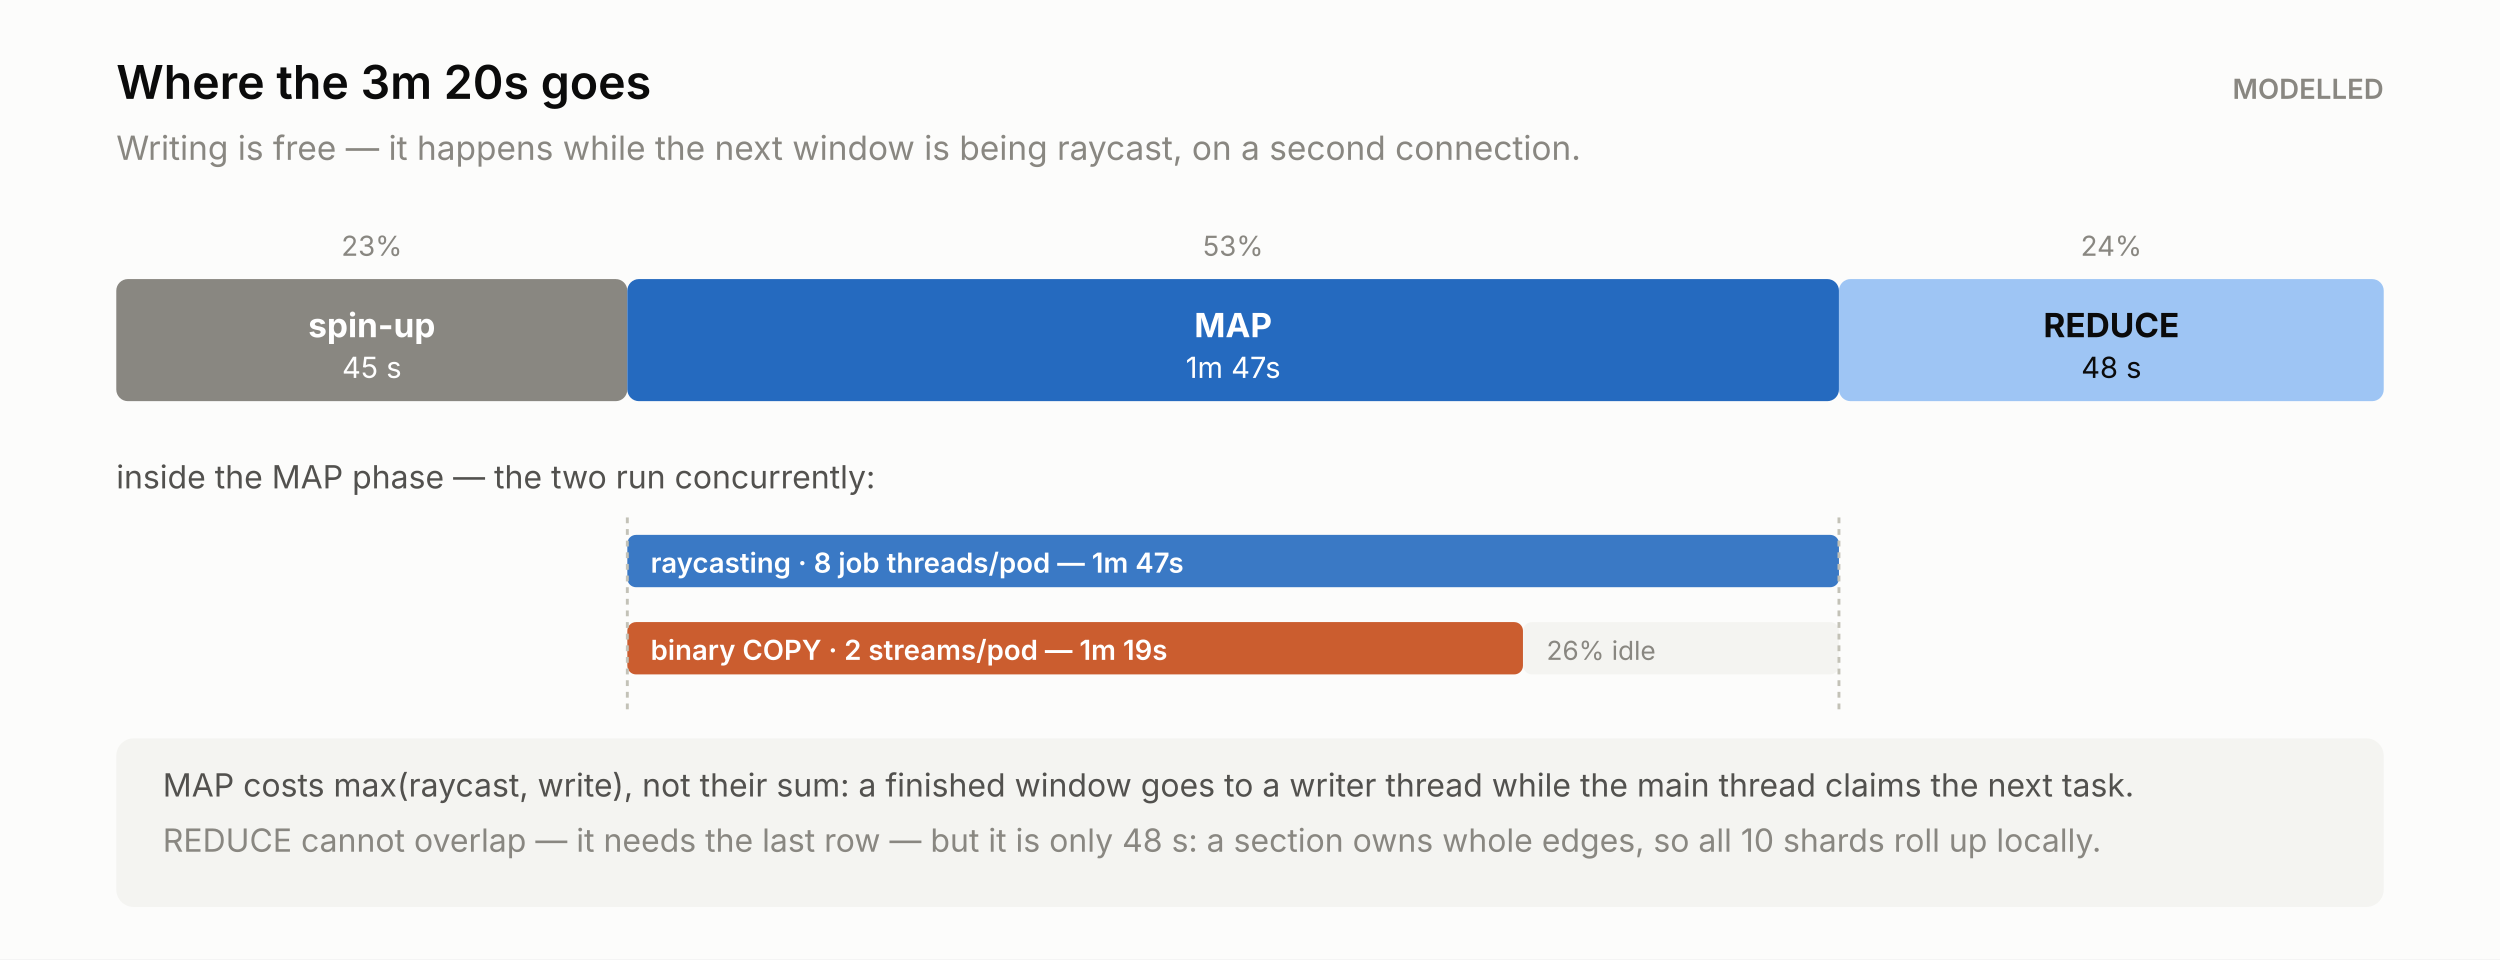
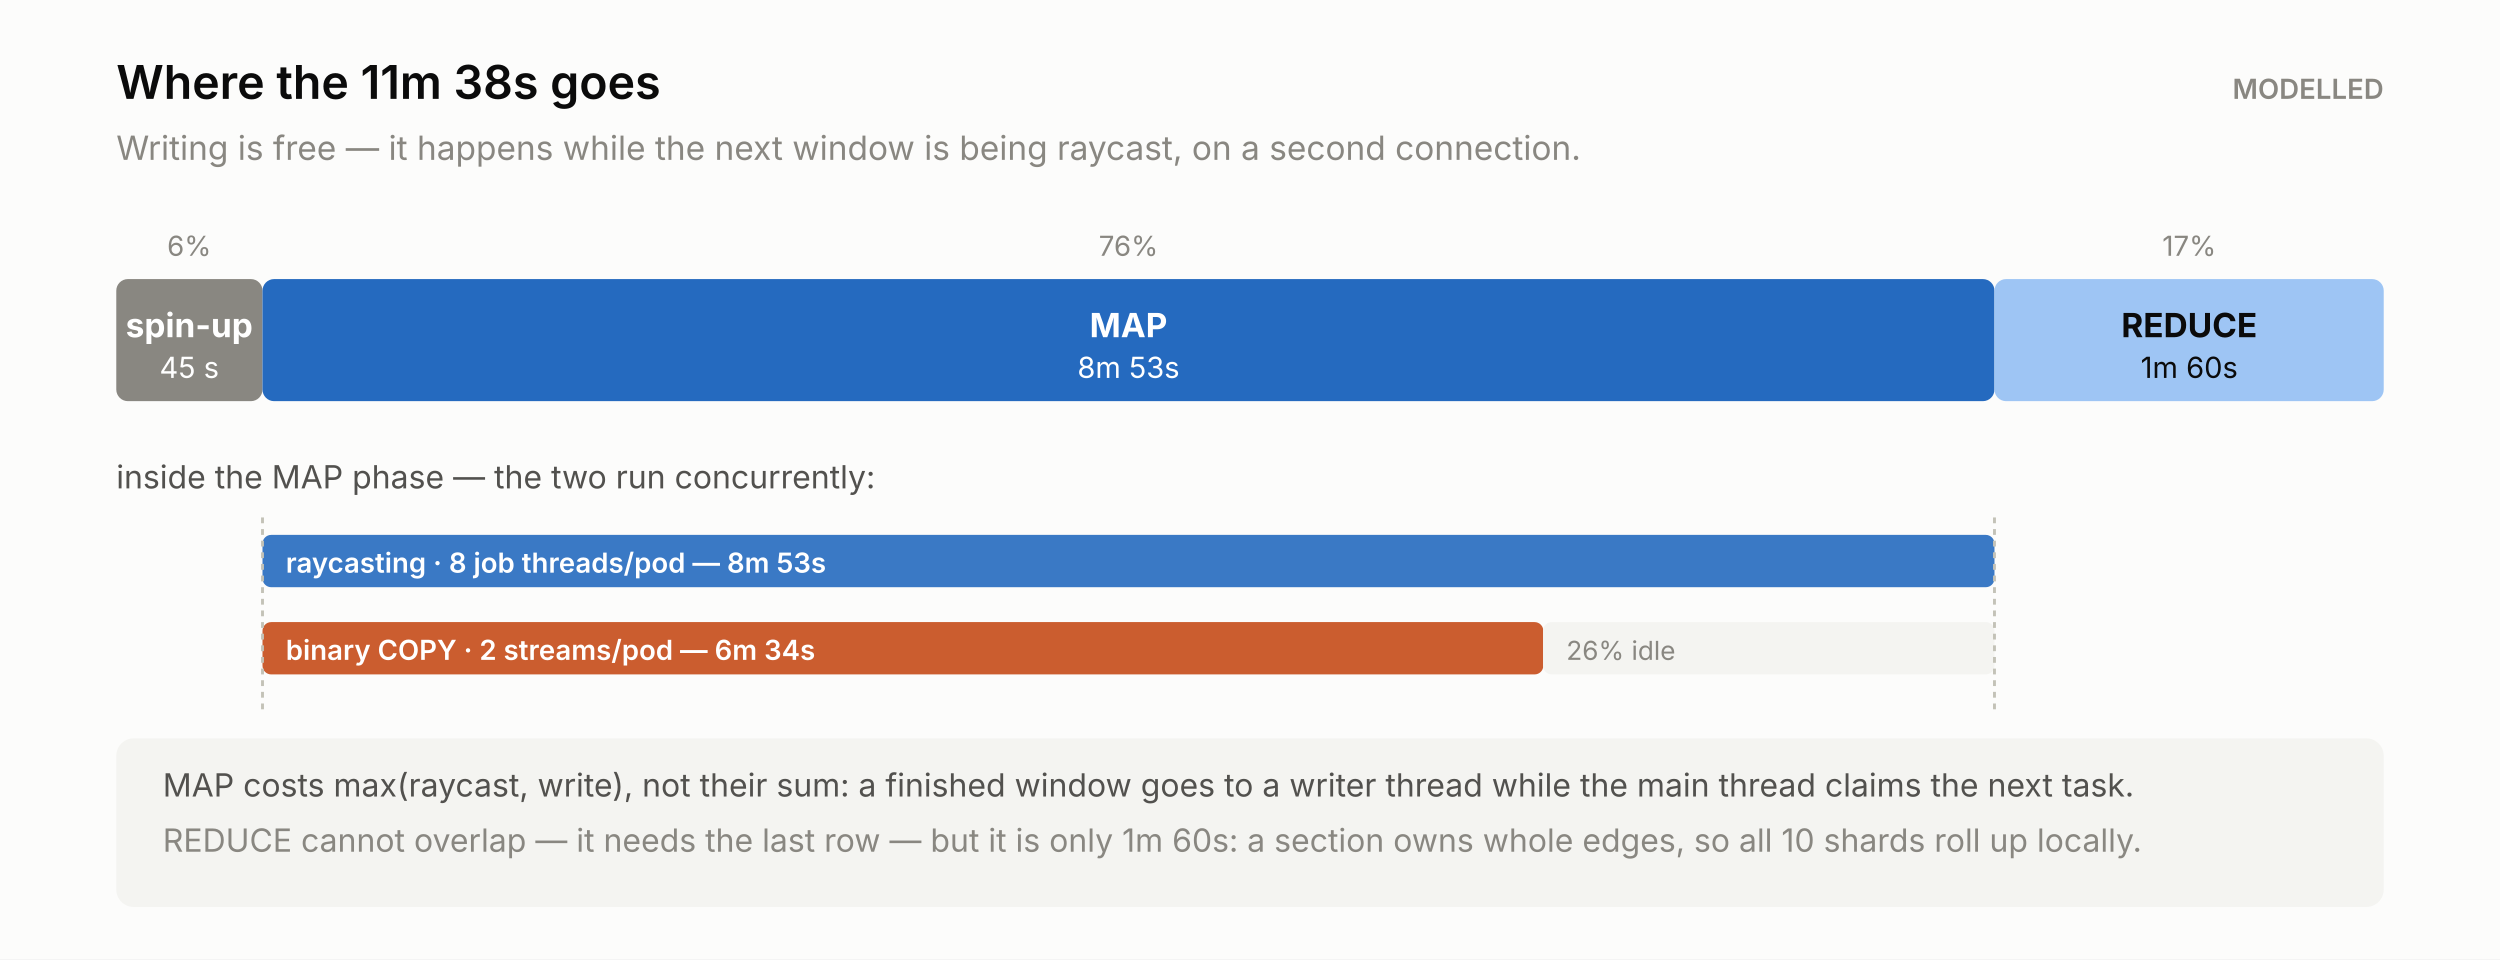
- <svg xmlns="http://www.w3.org/2000/svg" width="860" height="330" viewBox="0 0 860 330" role="img" aria-label="Breakdown of the 3m 20s run: 45 s fleet spin-up, 1m 47s map phase in which writing overlaps raycasting entirely, and 48 s of reduce across ten shards in parallel.">
+ <svg xmlns="http://www.w3.org/2000/svg" width="860" height="330" viewBox="0 0 860 330" role="img" aria-label="Breakdown of the 11m 38s run: 45 s fleet spin-up, 8m 53s map phase in which writing overlaps raycasting entirely, and 1m 60s of reduce across ten shards in parallel.">
  <rect width="860" height="330" fill="#fcfcfb" />
-   <text x="40.0" y="34.0" font-family="system-ui,-apple-system,'Segoe UI',sans-serif" font-size="16" font-weight="600" fill="#0b0b0b" text-anchor="start" style="font-variant-numeric:tabular-nums">Where the 3m 20s goes</text>
+   <text x="40.0" y="34.0" font-family="system-ui,-apple-system,'Segoe UI',sans-serif" font-size="16" font-weight="600" fill="#0b0b0b" text-anchor="start" style="font-variant-numeric:tabular-nums">Where the 11m 38s goes</text>
  <text x="40.0" y="55.0" font-family="system-ui,-apple-system,'Segoe UI',sans-serif" font-size="11.5" font-weight="400" fill="#898781" text-anchor="start" style="font-variant-numeric:tabular-nums">Writing is free — it happens while the next window is being raycast, on a second connection.</text>
  <text x="820.0" y="34.0" font-family="system-ui,-apple-system,'Segoe UI',sans-serif" font-size="9.5" font-weight="600" fill="#898781" text-anchor="end" style="font-variant-numeric:tabular-nums">MODELLED</text>
-   <rect x="40.0" y="96.0" width="175.8" height="42.0" rx="4" fill="#898781" />
-   <text x="127.9" y="116.0" font-family="system-ui,-apple-system,'Segoe UI',sans-serif" font-size="11.5" font-weight="700" fill="#ffffff" text-anchor="middle" style="font-variant-numeric:tabular-nums">spin-up</text>
-   <text x="127.9" y="130.0" font-family="system-ui,-apple-system,'Segoe UI',sans-serif" font-size="10" font-weight="400" fill="#ffffff" text-anchor="middle" style="font-variant-numeric:tabular-nums">45 s</text>
-   <text x="127.9" y="88.0" font-family="system-ui,-apple-system,'Segoe UI',sans-serif" font-size="9.5" font-weight="400" fill="#898781" text-anchor="middle" style="font-variant-numeric:tabular-nums">23%</text>
-   <rect x="215.8" y="96.0" width="416.8" height="42.0" rx="4" fill="#256abf" />
-   <text x="424.2" y="116.0" font-family="system-ui,-apple-system,'Segoe UI',sans-serif" font-size="11.5" font-weight="700" fill="#ffffff" text-anchor="middle" style="font-variant-numeric:tabular-nums">MAP</text>
-   <text x="424.2" y="130.0" font-family="system-ui,-apple-system,'Segoe UI',sans-serif" font-size="10" font-weight="400" fill="#ffffff" text-anchor="middle" style="font-variant-numeric:tabular-nums">1m 47s</text>
-   <text x="424.2" y="88.0" font-family="system-ui,-apple-system,'Segoe UI',sans-serif" font-size="9.5" font-weight="400" fill="#898781" text-anchor="middle" style="font-variant-numeric:tabular-nums">53%</text>
-   <rect x="632.6" y="96.0" width="187.4" height="42.0" rx="4" fill="#9ec5f4" />
-   <text x="726.3" y="116.0" font-family="system-ui,-apple-system,'Segoe UI',sans-serif" font-size="11.5" font-weight="700" fill="#0b0b0b" text-anchor="middle" style="font-variant-numeric:tabular-nums">REDUCE</text>
-   <text x="726.3" y="130.0" font-family="system-ui,-apple-system,'Segoe UI',sans-serif" font-size="10" font-weight="400" fill="#0b0b0b" text-anchor="middle" style="font-variant-numeric:tabular-nums">48 s</text>
-   <text x="726.3" y="88.0" font-family="system-ui,-apple-system,'Segoe UI',sans-serif" font-size="9.5" font-weight="400" fill="#898781" text-anchor="middle" style="font-variant-numeric:tabular-nums">24%</text>
+   <rect x="40.0" y="96.0" width="50.3" height="42.0" rx="4" fill="#898781" />
+   <text x="65.1" y="116.0" font-family="system-ui,-apple-system,'Segoe UI',sans-serif" font-size="11.5" font-weight="700" fill="#ffffff" text-anchor="middle" style="font-variant-numeric:tabular-nums">spin-up</text>
+   <text x="65.1" y="130.0" font-family="system-ui,-apple-system,'Segoe UI',sans-serif" font-size="10" font-weight="400" fill="#ffffff" text-anchor="middle" style="font-variant-numeric:tabular-nums">45 s</text>
+   <text x="65.1" y="88.0" font-family="system-ui,-apple-system,'Segoe UI',sans-serif" font-size="9.5" font-weight="400" fill="#898781" text-anchor="middle" style="font-variant-numeric:tabular-nums">6%</text>
+   <rect x="90.3" y="96.0" width="595.8" height="42.0" rx="4" fill="#256abf" />
+   <text x="388.2" y="116.0" font-family="system-ui,-apple-system,'Segoe UI',sans-serif" font-size="11.5" font-weight="700" fill="#ffffff" text-anchor="middle" style="font-variant-numeric:tabular-nums">MAP</text>
+   <text x="388.2" y="130.0" font-family="system-ui,-apple-system,'Segoe UI',sans-serif" font-size="10" font-weight="400" fill="#ffffff" text-anchor="middle" style="font-variant-numeric:tabular-nums">8m 53s</text>
+   <text x="388.2" y="88.0" font-family="system-ui,-apple-system,'Segoe UI',sans-serif" font-size="9.5" font-weight="400" fill="#898781" text-anchor="middle" style="font-variant-numeric:tabular-nums">76%</text>
+   <rect x="686.1" y="96.0" width="133.9" height="42.0" rx="4" fill="#9ec5f4" />
+   <text x="753.1" y="116.0" font-family="system-ui,-apple-system,'Segoe UI',sans-serif" font-size="11.5" font-weight="700" fill="#0b0b0b" text-anchor="middle" style="font-variant-numeric:tabular-nums">REDUCE</text>
+   <text x="753.1" y="130.0" font-family="system-ui,-apple-system,'Segoe UI',sans-serif" font-size="10" font-weight="400" fill="#0b0b0b" text-anchor="middle" style="font-variant-numeric:tabular-nums">1m 60s</text>
+   <text x="753.1" y="88.0" font-family="system-ui,-apple-system,'Segoe UI',sans-serif" font-size="9.5" font-weight="400" fill="#898781" text-anchor="middle" style="font-variant-numeric:tabular-nums">17%</text>
  <text x="40.0" y="168.0" font-family="system-ui,-apple-system,'Segoe UI',sans-serif" font-size="11" font-weight="400" fill="#52514e" text-anchor="start" style="font-variant-numeric:tabular-nums">inside the MAP phase — the two run concurrently:</text>
-   <rect x="215.8" y="184.0" width="416.8" height="18.0" rx="3" fill="#256abf" opacity="0.9" />
-   <text x="223.8" y="197.0" font-family="system-ui,-apple-system,'Segoe UI',sans-serif" font-size="9.5" font-weight="600" fill="#ffffff" text-anchor="start" style="font-variant-numeric:tabular-nums">raycasting · 8 job threads/pod — 1m 47s</text>
-   <rect x="215.8" y="214.0" width="308.1" height="18.0" rx="3" fill="#c2410c" opacity="0.85" />
-   <text x="223.8" y="227.0" font-family="system-ui,-apple-system,'Segoe UI',sans-serif" font-size="9.5" font-weight="600" fill="#ffffff" text-anchor="start" style="font-variant-numeric:tabular-nums">binary COPY · 2 streams/pod — 1m 19s</text>
-   <rect x="524.0" y="214.0" width="108.6" height="18.0" rx="3" fill="#f4f4f1" />
-   <text x="532.0" y="227.0" font-family="system-ui,-apple-system,'Segoe UI',sans-serif" font-size="9" font-weight="400" fill="#898781" text-anchor="start" style="font-variant-numeric:tabular-nums">26% idle</text>
-   <line x1="215.8" y1="178.0" x2="215.8" y2="246.0" stroke="#c3c2b7" stroke-width="1" stroke-linecap="butt" stroke-dasharray="2 2" />
-   <line x1="632.6" y1="178.0" x2="632.6" y2="246.0" stroke="#c3c2b7" stroke-width="1" stroke-linecap="butt" stroke-dasharray="2 2" />
+   <rect x="90.3" y="184.0" width="595.8" height="18.0" rx="3" fill="#256abf" opacity="0.9" />
+   <text x="98.3" y="197.0" font-family="system-ui,-apple-system,'Segoe UI',sans-serif" font-size="9.5" font-weight="600" fill="#ffffff" text-anchor="start" style="font-variant-numeric:tabular-nums">raycasting · 8 job threads/pod — 8m 53s</text>
+   <rect x="90.3" y="214.0" width="440.6" height="18.0" rx="3" fill="#c2410c" opacity="0.85" />
+   <text x="98.3" y="227.0" font-family="system-ui,-apple-system,'Segoe UI',sans-serif" font-size="9.5" font-weight="600" fill="#ffffff" text-anchor="start" style="font-variant-numeric:tabular-nums">binary COPY · 2 streams/pod — 6m 34s</text>
+   <rect x="530.8" y="214.0" width="155.3" height="18.0" rx="3" fill="#f4f4f1" />
+   <text x="538.8" y="227.0" font-family="system-ui,-apple-system,'Segoe UI',sans-serif" font-size="9" font-weight="400" fill="#898781" text-anchor="start" style="font-variant-numeric:tabular-nums">26% idle</text>
+   <line x1="90.3" y1="178.0" x2="90.3" y2="246.0" stroke="#c3c2b7" stroke-width="1" stroke-linecap="butt" stroke-dasharray="2 2" />
+   <line x1="686.1" y1="178.0" x2="686.1" y2="246.0" stroke="#c3c2b7" stroke-width="1" stroke-linecap="butt" stroke-dasharray="2 2" />
  <rect x="40.0" y="254.0" width="780.0" height="58.0" rx="6" fill="#f4f4f1" />
  <text x="56.0" y="274.0" font-family="system-ui,-apple-system,'Segoe UI',sans-serif" font-size="11" font-weight="400" fill="#52514e" text-anchor="start" style="font-variant-numeric:tabular-nums">MAP costs max(raycast, write), not their sum: a finished window goes to a writer thread while the main thread claims the next task.</text>
-   <text x="56.0" y="293.0" font-family="system-ui,-apple-system,'Segoe UI',sans-serif" font-size="11" font-weight="400" fill="#898781" text-anchor="start" style="font-variant-numeric:tabular-nums">REDUCE cannot overlap — it needs the last row — but it is only 48 s: a section owns whole edges, so all 10 shards roll up locally.</text>
+   <text x="56.0" y="293.0" font-family="system-ui,-apple-system,'Segoe UI',sans-serif" font-size="11" font-weight="400" fill="#898781" text-anchor="start" style="font-variant-numeric:tabular-nums">REDUCE cannot overlap — it needs the last row — but it is only 1m 60s: a section owns whole edges, so all 10 shards roll up locally.</text>
</svg>
